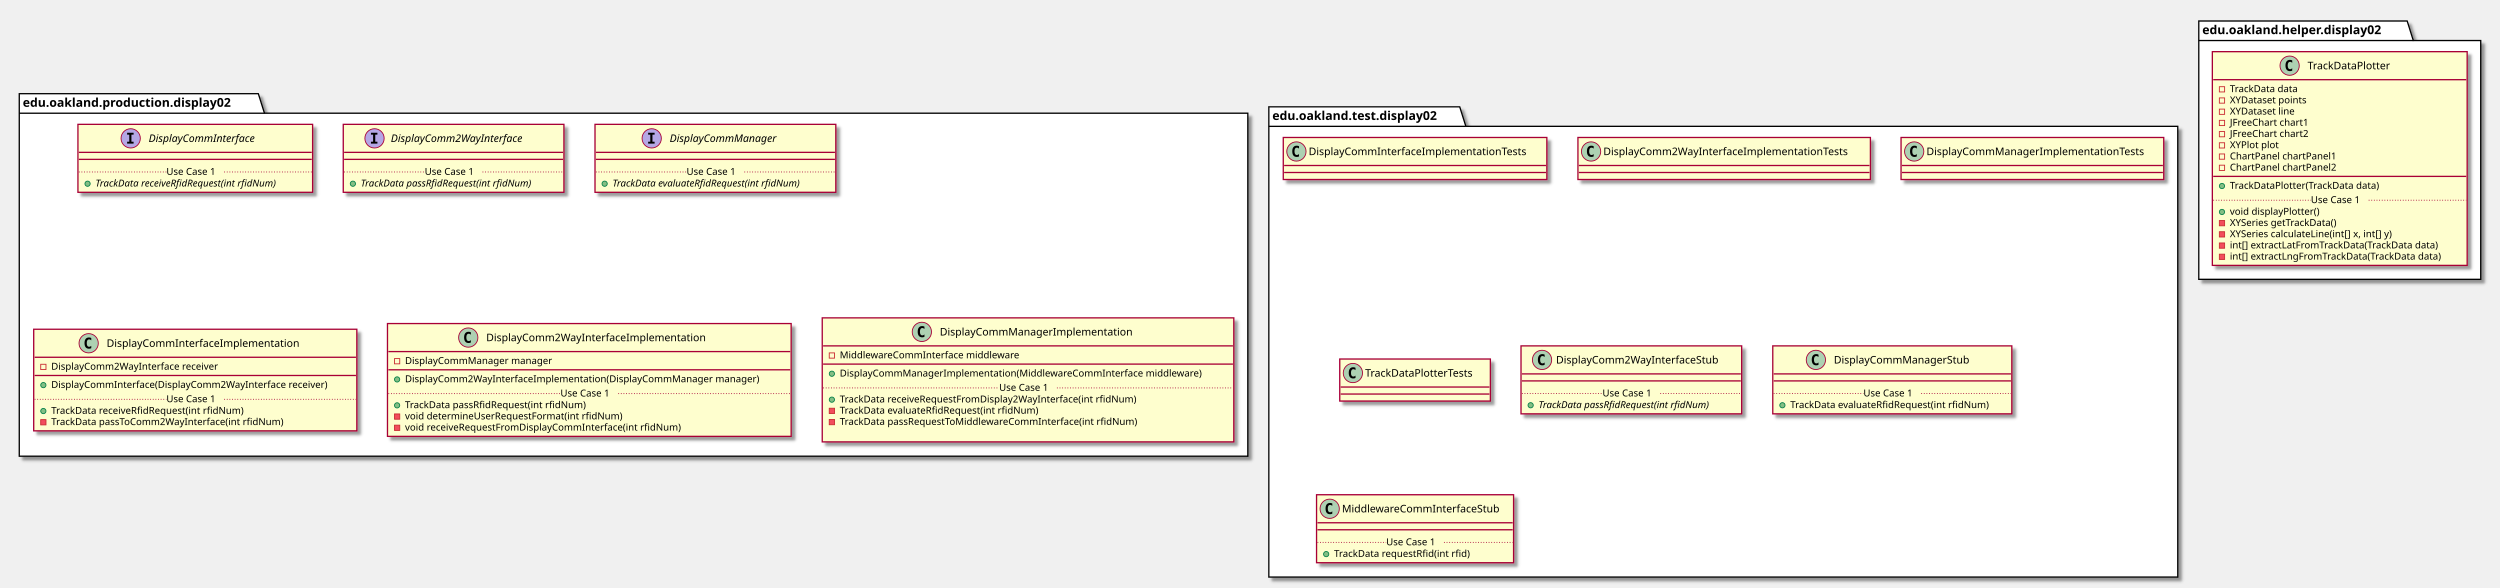
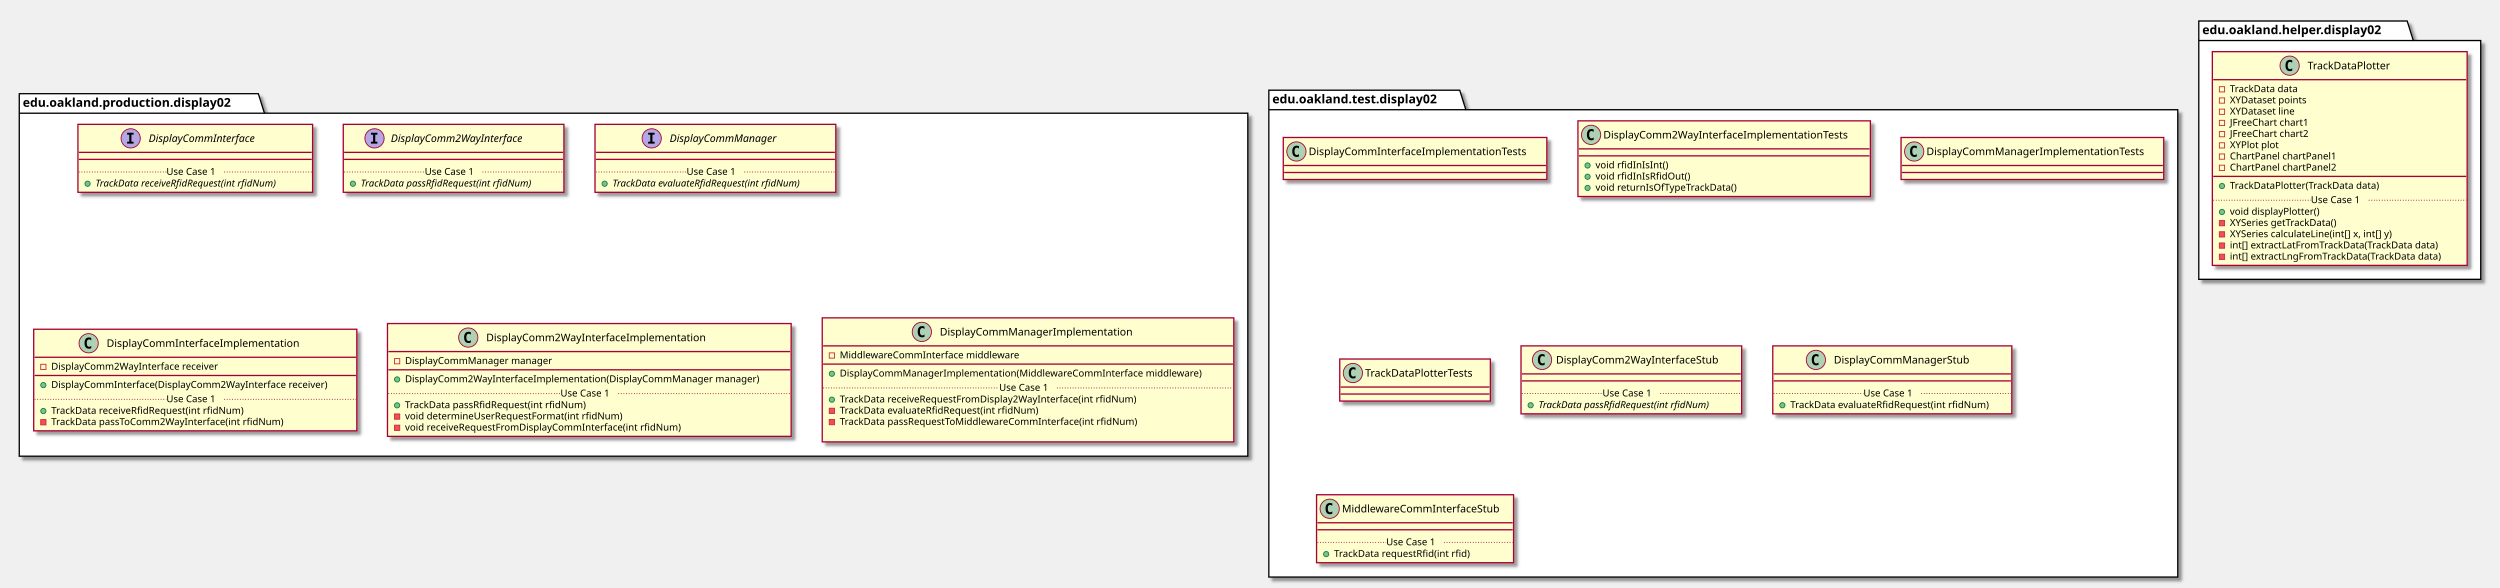
<svg xmlns="http://www.w3.org/2000/svg" contentScriptType="application/ecmascript" contentStyleType="text/css" height="671px" preserveAspectRatio="none" style="width:2855px;height:671px;" version="1.1" viewBox="0 0 2855 671" width="2855px" zoomAndPan="magnify">
  <defs>
-     <filter height="300%" id="fqowxasdjuinx" width="300%" x="-1" y="-1">
+     <filter height="300%" id="fl98p444ipvl5" width="300%" x="-1" y="-1">
      <feGaussianBlur result="blurOut" stdDeviation="2.0" />
      <feColorMatrix in="blurOut" result="blurOut2" type="matrix" values="0 0 0 0 0 0 0 0 0 0 0 0 0 0 0 0 0 0 .4 0" />
      <feOffset dx="4.0" dy="4.0" in="blurOut2" result="blurOut3" />
      <feBlend in="SourceGraphic" in2="blurOut3" mode="normal" />
    </filter>
  </defs>
  <g>
-     <polygon fill="#FFFFFF" filter="url(#fqowxasdjuinx)" points="22,107,295,107,302,129.297,1425,129.297,1425,521,22,521,22,107" style="stroke: #000000; stroke-width: 1.5;" />
+     <polygon fill="#FFFFFF" filter="url(#fl98p444ipvl5)" points="22,107,295,107,302,129.297,1425,129.297,1425,521,22,521,22,107" style="stroke: #000000; stroke-width: 1.5;" />
    <line style="stroke: #000000; stroke-width: 1.5;" x1="22" x2="302" y1="129.297" y2="129.297" />
    <text fill="#000000" font-family="sans-serif" font-size="14" font-weight="bold" lengthAdjust="spacingAndGlyphs" textLength="267" x="26" y="121.995">edu.oakland.production.display02</text>
-     <polygon fill="#FFFFFF" filter="url(#fqowxasdjuinx)" points="1449,122,1667,122,1674,144.297,2487,144.297,2487,659,1449,659,1449,122" style="stroke: #000000; stroke-width: 1.5;" />
-     <line style="stroke: #000000; stroke-width: 1.5;" x1="1449" x2="1674" y1="144.297" y2="144.297" />
-     <text fill="#000000" font-family="sans-serif" font-size="14" font-weight="bold" lengthAdjust="spacingAndGlyphs" textLength="212" x="1453" y="136.995">edu.oakland.test.display02</text>
-     <polygon fill="#FFFFFF" filter="url(#fqowxasdjuinx)" points="2511,24,2749,24,2756,46.297,2833,46.297,2833,319,2511,319,2511,24" style="stroke: #000000; stroke-width: 1.5;" />
+     <polygon fill="#FFFFFF" filter="url(#fl98p444ipvl5)" points="1449,103,1667,103,1674,125.297,2487,125.297,2487,659,1449,659,1449,103" style="stroke: #000000; stroke-width: 1.5;" />
+     <line style="stroke: #000000; stroke-width: 1.5;" x1="1449" x2="1674" y1="125.297" y2="125.297" />
+     <text fill="#000000" font-family="sans-serif" font-size="14" font-weight="bold" lengthAdjust="spacingAndGlyphs" textLength="212" x="1453" y="117.995">edu.oakland.test.display02</text>
+     <polygon fill="#FFFFFF" filter="url(#fl98p444ipvl5)" points="2511,24,2749,24,2756,46.297,2833,46.297,2833,319,2511,319,2511,24" style="stroke: #000000; stroke-width: 1.5;" />
    <line style="stroke: #000000; stroke-width: 1.5;" x1="2511" x2="2756" y1="46.297" y2="46.297" />
    <text fill="#000000" font-family="sans-serif" font-size="14" font-weight="bold" lengthAdjust="spacingAndGlyphs" textLength="232" x="2515" y="38.995">edu.oakland.helper.display02</text>
-     <rect fill="#FEFECE" filter="url(#fqowxasdjuinx)" height="77.609" id="DisplayCommInterface" style="stroke: #A80036; stroke-width: 1.5;" width="268" x="89" y="142" />
+     <rect fill="#FEFECE" filter="url(#fl98p444ipvl5)" height="77.609" id="DisplayCommInterface" style="stroke: #A80036; stroke-width: 1.5;" width="268" x="89" y="142" />
    <ellipse cx="149.25" cy="158" fill="#B4A7E5" rx="11" ry="11" style="stroke: #A80036; stroke-width: 1.0;" />
    <path d="M145.172,153.766 L145.172,151.609 L152.562,151.609 L152.562,153.766 L150.094,153.766 L150.094,161.844 L152.562,161.844 L152.562,164 L145.172,164 L145.172,161.844 L147.641,161.844 L147.641,153.766 L145.172,153.766 Z " />
    <text fill="#000000" font-family="sans-serif" font-size="12" font-style="italic" lengthAdjust="spacingAndGlyphs" textLength="139" x="169.75" y="162.154">DisplayCommInterface</text>
    <line style="stroke: #A80036; stroke-width: 1.5;" x1="90" x2="356" y1="174" y2="174" />
    <line style="stroke: #A80036; stroke-width: 1.5;" x1="90" x2="356" y1="182" y2="182" />
    <ellipse cx="100" cy="209.805" fill="#84BE84" rx="3" ry="3" style="stroke: #038048; stroke-width: 1.0;" />
    <text fill="#000000" font-family="sans-serif" font-size="11" font-style="italic" lengthAdjust="spacingAndGlyphs" textLength="242" x="109" y="213.015">TrackData receiveRfidRequest(int rfidNum)</text>
    <line style="stroke: #A80036; stroke-width: 1.0; stroke-dasharray: 1.0,2.0;" x1="90" x2="190" y1="196.402" y2="196.402" />
    <text fill="#000000" font-family="sans-serif" font-size="11" lengthAdjust="spacingAndGlyphs" textLength="66" x="190" y="199.71">Use Case 1</text>
    <line style="stroke: #A80036; stroke-width: 1.0; stroke-dasharray: 1.0,2.0;" x1="256" x2="356" y1="196.402" y2="196.402" />
-     <rect fill="#FEFECE" filter="url(#fqowxasdjuinx)" height="77.609" id="DisplayComm2WayInterface" style="stroke: #A80036; stroke-width: 1.5;" width="252" x="392" y="142" />
+     <rect fill="#FEFECE" filter="url(#fl98p444ipvl5)" height="77.609" id="DisplayComm2WayInterface" style="stroke: #A80036; stroke-width: 1.5;" width="252" x="392" y="142" />
    <ellipse cx="427.7" cy="158" fill="#B4A7E5" rx="11" ry="11" style="stroke: #A80036; stroke-width: 1.0;" />
    <path d="M423.622,153.766 L423.622,151.609 L431.012,151.609 L431.012,153.766 L428.544,153.766 L428.544,161.844 L431.012,161.844 L431.012,164 L423.622,164 L423.622,161.844 L426.091,161.844 L426.091,153.766 L423.622,153.766 Z " />
    <text fill="#000000" font-family="sans-serif" font-size="12" font-style="italic" lengthAdjust="spacingAndGlyphs" textLength="174" x="446.3" y="162.154">DisplayComm2WayInterface</text>
    <line style="stroke: #A80036; stroke-width: 1.5;" x1="393" x2="643" y1="174" y2="174" />
    <line style="stroke: #A80036; stroke-width: 1.5;" x1="393" x2="643" y1="182" y2="182" />
    <ellipse cx="403" cy="209.805" fill="#84BE84" rx="3" ry="3" style="stroke: #038048; stroke-width: 1.0;" />
    <text fill="#000000" font-family="sans-serif" font-size="11" font-style="italic" lengthAdjust="spacingAndGlyphs" textLength="226" x="412" y="213.015">TrackData passRfidRequest(int rfidNum)</text>
    <line style="stroke: #A80036; stroke-width: 1.0; stroke-dasharray: 1.0,2.0;" x1="393" x2="485" y1="196.402" y2="196.402" />
    <text fill="#000000" font-family="sans-serif" font-size="11" lengthAdjust="spacingAndGlyphs" textLength="66" x="485" y="199.71">Use Case 1</text>
    <line style="stroke: #A80036; stroke-width: 1.0; stroke-dasharray: 1.0,2.0;" x1="551" x2="643" y1="196.402" y2="196.402" />
-     <rect fill="#FEFECE" filter="url(#fqowxasdjuinx)" height="77.609" id="DisplayCommManager" style="stroke: #A80036; stroke-width: 1.5;" width="275" x="679.5" y="142" />
+     <rect fill="#FEFECE" filter="url(#fl98p444ipvl5)" height="77.609" id="DisplayCommManager" style="stroke: #A80036; stroke-width: 1.5;" width="275" x="679.5" y="142" />
    <ellipse cx="744.25" cy="158" fill="#B4A7E5" rx="11" ry="11" style="stroke: #A80036; stroke-width: 1.0;" />
    <path d="M740.172,153.766 L740.172,151.609 L747.562,151.609 L747.562,153.766 L745.094,153.766 L745.094,161.844 L747.562,161.844 L747.562,164 L740.172,164 L740.172,161.844 L742.641,161.844 L742.641,153.766 L740.172,153.766 Z " />
    <text fill="#000000" font-family="sans-serif" font-size="12" font-style="italic" lengthAdjust="spacingAndGlyphs" textLength="137" x="764.75" y="162.154">DisplayCommManager</text>
    <line style="stroke: #A80036; stroke-width: 1.5;" x1="680.5" x2="953.5" y1="174" y2="174" />
    <line style="stroke: #A80036; stroke-width: 1.5;" x1="680.5" x2="953.5" y1="182" y2="182" />
    <ellipse cx="690.5" cy="209.805" fill="#84BE84" rx="3" ry="3" style="stroke: #038048; stroke-width: 1.0;" />
    <text fill="#000000" font-family="sans-serif" font-size="11" font-style="italic" lengthAdjust="spacingAndGlyphs" textLength="249" x="699.5" y="213.015">TrackData evaluateRfidRequest(int rfidNum)</text>
    <line style="stroke: #A80036; stroke-width: 1.0; stroke-dasharray: 1.0,2.0;" x1="680.5" x2="784" y1="196.402" y2="196.402" />
    <text fill="#000000" font-family="sans-serif" font-size="11" lengthAdjust="spacingAndGlyphs" textLength="66" x="784" y="199.71">Use Case 1</text>
    <line style="stroke: #A80036; stroke-width: 1.0; stroke-dasharray: 1.0,2.0;" x1="850" x2="953.5" y1="196.402" y2="196.402" />
-     <rect fill="#FEFECE" filter="url(#fqowxasdjuinx)" height="116.023" id="DisplayCommInterfaceImplementation" style="stroke: #A80036; stroke-width: 1.5;" width="369" x="38.5" y="376" />
+     <rect fill="#FEFECE" filter="url(#fl98p444ipvl5)" height="116.023" id="DisplayCommInterfaceImplementation" style="stroke: #A80036; stroke-width: 1.5;" width="369" x="38.5" y="376" />
    <ellipse cx="101.25" cy="392" fill="#ADD1B2" rx="11" ry="11" style="stroke: #A80036; stroke-width: 1.0;" />
    <path d="M104.219,397.641 Q103.641,397.938 103,398.078 Q102.359,398.234 101.656,398.234 Q99.156,398.234 97.828,396.594 Q96.516,394.938 96.516,391.812 Q96.516,388.688 97.828,387.031 Q99.156,385.375 101.656,385.375 Q102.359,385.375 103,385.531 Q103.656,385.688 104.219,385.984 L104.219,388.703 Q103.594,388.125 103,387.859 Q102.406,387.578 101.781,387.578 Q100.438,387.578 99.75,388.656 Q99.062,389.719 99.062,391.812 Q99.062,393.906 99.75,394.984 Q100.438,396.047 101.781,396.047 Q102.406,396.047 103,395.781 Q103.594,395.5 104.219,394.922 L104.219,397.641 Z " />
    <text fill="#000000" font-family="sans-serif" font-size="12" lengthAdjust="spacingAndGlyphs" textLength="235" x="121.75" y="396.154">DisplayCommInterfaceImplementation</text>
    <line style="stroke: #A80036; stroke-width: 1.5;" x1="39.5" x2="406.5" y1="408" y2="408" />
    <rect fill="none" height="6" style="stroke: #C82930; stroke-width: 1.0;" width="6" x="46.5" y="416" />
    <text fill="#000000" font-family="sans-serif" font-size="11" lengthAdjust="spacingAndGlyphs" textLength="207" x="58.5" y="422.21">DisplayComm2WayInterface receiver</text>
    <line style="stroke: #A80036; stroke-width: 1.5;" x1="39.5" x2="406.5" y1="428.805" y2="428.805" />
    <ellipse cx="49.5" cy="439.805" fill="#84BE84" rx="3" ry="3" style="stroke: #038048; stroke-width: 1.0;" />
    <text fill="#000000" font-family="sans-serif" font-size="11" lengthAdjust="spacingAndGlyphs" textLength="343" x="58.5" y="443.015">DisplayCommInterface(DisplayComm2WayInterface receiver)</text>
    <ellipse cx="49.5" cy="469.414" fill="#84BE84" rx="3" ry="3" style="stroke: #038048; stroke-width: 1.0;" />
    <text fill="#000000" font-family="sans-serif" font-size="11" lengthAdjust="spacingAndGlyphs" textLength="240" x="58.5" y="472.625">TrackData receiveRfidRequest(int rfidNum)</text>
    <rect fill="#F24D5C" height="6" style="stroke: #C82930; stroke-width: 1.0;" width="6" x="46.5" y="479.219" />
    <text fill="#000000" font-family="sans-serif" font-size="11" lengthAdjust="spacingAndGlyphs" textLength="290" x="58.5" y="485.429">TrackData passToComm2WayInterface(int rfidNum)</text>
    <line style="stroke: #A80036; stroke-width: 1.0; stroke-dasharray: 1.0,2.0;" x1="39.5" x2="190" y1="456.012" y2="456.012" />
    <text fill="#000000" font-family="sans-serif" font-size="11" lengthAdjust="spacingAndGlyphs" textLength="66" x="190" y="459.32">Use Case 1</text>
    <line style="stroke: #A80036; stroke-width: 1.0; stroke-dasharray: 1.0,2.0;" x1="256" x2="406.5" y1="456.012" y2="456.012" />
-     <rect fill="#FEFECE" filter="url(#fqowxasdjuinx)" height="128.828" id="DisplayComm2WayInterfaceImplementation" style="stroke: #A80036; stroke-width: 1.5;" width="461" x="442.5" y="369.5" />
+     <rect fill="#FEFECE" filter="url(#fl98p444ipvl5)" height="128.828" id="DisplayComm2WayInterfaceImplementation" style="stroke: #A80036; stroke-width: 1.5;" width="461" x="442.5" y="369.5" />
    <ellipse cx="534.75" cy="385.5" fill="#ADD1B2" rx="11" ry="11" style="stroke: #A80036; stroke-width: 1.0;" />
    <path d="M537.719,391.141 Q537.141,391.438 536.5,391.578 Q535.859,391.734 535.156,391.734 Q532.656,391.734 531.328,390.094 Q530.016,388.438 530.016,385.312 Q530.016,382.188 531.328,380.531 Q532.656,378.875 535.156,378.875 Q535.859,378.875 536.5,379.031 Q537.156,379.188 537.719,379.484 L537.719,382.203 Q537.094,381.625 536.5,381.359 Q535.906,381.078 535.281,381.078 Q533.938,381.078 533.25,382.156 Q532.562,383.219 532.562,385.312 Q532.562,387.406 533.25,388.484 Q533.938,389.547 535.281,389.547 Q535.906,389.547 536.5,389.281 Q537.094,389 537.719,388.422 L537.719,391.141 Z " />
    <text fill="#000000" font-family="sans-serif" font-size="12" lengthAdjust="spacingAndGlyphs" textLength="268" x="555.25" y="389.654">DisplayComm2WayInterfaceImplementation</text>
    <line style="stroke: #A80036; stroke-width: 1.5;" x1="443.5" x2="902.5" y1="401.5" y2="401.5" />
    <rect fill="none" height="6" style="stroke: #C82930; stroke-width: 1.0;" width="6" x="450.5" y="409.5" />
    <text fill="#000000" font-family="sans-serif" font-size="11" lengthAdjust="spacingAndGlyphs" textLength="182" x="462.5" y="415.71">DisplayCommManager manager</text>
    <line style="stroke: #A80036; stroke-width: 1.5;" x1="443.5" x2="902.5" y1="422.305" y2="422.305" />
    <ellipse cx="453.5" cy="433.305" fill="#84BE84" rx="3" ry="3" style="stroke: #038048; stroke-width: 1.0;" />
    <text fill="#000000" font-family="sans-serif" font-size="11" lengthAdjust="spacingAndGlyphs" textLength="435" x="462.5" y="436.515">DisplayComm2WayInterfaceImplementation(DisplayCommManager manager)</text>
    <ellipse cx="453.5" cy="462.914" fill="#84BE84" rx="3" ry="3" style="stroke: #038048; stroke-width: 1.0;" />
    <text fill="#000000" font-family="sans-serif" font-size="11" lengthAdjust="spacingAndGlyphs" textLength="227" x="462.5" y="466.125">TrackData passRfidRequest(int rfidNum)</text>
    <rect fill="#F24D5C" height="6" style="stroke: #C82930; stroke-width: 1.0;" width="6" x="450.5" y="472.719" />
    <text fill="#000000" font-family="sans-serif" font-size="11" lengthAdjust="spacingAndGlyphs" textLength="269" x="462.5" y="478.929">void determineUserRequestFormat(int rfidNum)</text>
    <rect fill="#F24D5C" height="6" style="stroke: #C82930; stroke-width: 1.0;" width="6" x="450.5" y="485.523" />
    <text fill="#000000" font-family="sans-serif" font-size="11" lengthAdjust="spacingAndGlyphs" textLength="342" x="462.5" y="491.734">void receiveRequestFromDisplayCommInterface(int rfidNum)</text>
    <line style="stroke: #A80036; stroke-width: 1.0; stroke-dasharray: 1.0,2.0;" x1="443.5" x2="640" y1="449.512" y2="449.512" />
    <text fill="#000000" font-family="sans-serif" font-size="11" lengthAdjust="spacingAndGlyphs" textLength="66" x="640" y="452.82">Use Case 1</text>
    <line style="stroke: #A80036; stroke-width: 1.0; stroke-dasharray: 1.0,2.0;" x1="706" x2="902.5" y1="449.512" y2="449.512" />
-     <rect fill="#FEFECE" filter="url(#fqowxasdjuinx)" height="141.633" id="DisplayCommManagerImplementation" style="stroke: #A80036; stroke-width: 1.5;" width="470" x="939" y="363" />
+     <rect fill="#FEFECE" filter="url(#fl98p444ipvl5)" height="141.633" id="DisplayCommManagerImplementation" style="stroke: #A80036; stroke-width: 1.5;" width="470" x="939" y="363" />
    <ellipse cx="1052.75" cy="379" fill="#ADD1B2" rx="11" ry="11" style="stroke: #A80036; stroke-width: 1.0;" />
    <path d="M1055.719,384.641 Q1055.141,384.938 1054.5,385.078 Q1053.859,385.234 1053.156,385.234 Q1050.656,385.234 1049.328,383.594 Q1048.016,381.938 1048.016,378.812 Q1048.016,375.688 1049.328,374.031 Q1050.656,372.375 1053.156,372.375 Q1053.859,372.375 1054.5,372.531 Q1055.156,372.688 1055.719,372.984 L1055.719,375.703 Q1055.094,375.125 1054.5,374.859 Q1053.906,374.578 1053.281,374.578 Q1051.938,374.578 1051.25,375.656 Q1050.562,376.719 1050.562,378.812 Q1050.562,380.906 1051.25,381.984 Q1051.938,383.047 1053.281,383.047 Q1053.906,383.047 1054.5,382.781 Q1055.094,382.5 1055.719,381.922 L1055.719,384.641 Z " />
    <text fill="#000000" font-family="sans-serif" font-size="12" lengthAdjust="spacingAndGlyphs" textLength="234" x="1073.25" y="383.154">DisplayCommManagerImplementation</text>
    <line style="stroke: #A80036; stroke-width: 1.5;" x1="940" x2="1408" y1="395" y2="395" />
    <rect fill="none" height="6" style="stroke: #C82930; stroke-width: 1.0;" width="6" x="947" y="403" />
    <text fill="#000000" font-family="sans-serif" font-size="11" lengthAdjust="spacingAndGlyphs" textLength="221" x="959" y="409.21">MiddlewareCommInterface middleware</text>
    <line style="stroke: #A80036; stroke-width: 1.5;" x1="940" x2="1408" y1="415.805" y2="415.805" />
    <ellipse cx="950" cy="426.805" fill="#84BE84" rx="3" ry="3" style="stroke: #038048; stroke-width: 1.0;" />
    <text fill="#000000" font-family="sans-serif" font-size="11" lengthAdjust="spacingAndGlyphs" textLength="444" x="959" y="430.015">DisplayCommManagerImplementation(MiddlewareCommInterface middleware)</text>
    <ellipse cx="950" cy="456.414" fill="#84BE84" rx="3" ry="3" style="stroke: #038048; stroke-width: 1.0;" />
    <text fill="#000000" font-family="sans-serif" font-size="11" lengthAdjust="spacingAndGlyphs" textLength="368" x="959" y="459.625">TrackData receiveRequestFromDisplay2WayInterface(int rfidNum)</text>
    <rect fill="#F24D5C" height="6" style="stroke: #C82930; stroke-width: 1.0;" width="6" x="947" y="466.219" />
    <text fill="#000000" font-family="sans-serif" font-size="11" lengthAdjust="spacingAndGlyphs" textLength="247" x="959" y="472.429">TrackData evaluateRfidRequest(int rfidNum)</text>
    <rect fill="#F24D5C" height="6" style="stroke: #C82930; stroke-width: 1.0;" width="6" x="947" y="479.023" />
    <text fill="#000000" font-family="sans-serif" font-size="11" lengthAdjust="spacingAndGlyphs" textLength="371" x="959" y="485.234">TrackData passRequestToMiddlewareCommInterface(int rfidNum)</text>
    <text fill="#000000" font-family="sans-serif" font-size="11" lengthAdjust="spacingAndGlyphs" textLength="0" x="963" y="498.039" />
    <line style="stroke: #A80036; stroke-width: 1.0; stroke-dasharray: 1.0,2.0;" x1="940" x2="1141" y1="443.012" y2="443.012" />
    <text fill="#000000" font-family="sans-serif" font-size="11" lengthAdjust="spacingAndGlyphs" textLength="66" x="1141" y="446.32">Use Case 1</text>
    <line style="stroke: #A80036; stroke-width: 1.0; stroke-dasharray: 1.0,2.0;" x1="1207" x2="1408" y1="443.012" y2="443.012" />
-     <rect fill="#FEFECE" filter="url(#fqowxasdjuinx)" height="48" id="DisplayCommInterfaceImplementationTests" style="stroke: #A80036; stroke-width: 1.5;" width="301" x="1465.5" y="157" />
+     <rect fill="#FEFECE" filter="url(#fl98p444ipvl5)" height="48" id="DisplayCommInterfaceImplementationTests" style="stroke: #A80036; stroke-width: 1.5;" width="301" x="1465.5" y="157" />
    <ellipse cx="1480.5" cy="173" fill="#ADD1B2" rx="11" ry="11" style="stroke: #A80036; stroke-width: 1.0;" />
    <path d="M1483.469,178.641 Q1482.891,178.938 1482.25,179.078 Q1481.609,179.234 1480.906,179.234 Q1478.406,179.234 1477.078,177.594 Q1475.766,175.938 1475.766,172.812 Q1475.766,169.688 1477.078,168.031 Q1478.406,166.375 1480.906,166.375 Q1481.609,166.375 1482.25,166.531 Q1482.906,166.688 1483.469,166.984 L1483.469,169.703 Q1482.844,169.125 1482.25,168.859 Q1481.656,168.578 1481.031,168.578 Q1479.688,168.578 1479,169.656 Q1478.312,170.719 1478.312,172.812 Q1478.312,174.906 1479,175.984 Q1479.688,177.047 1481.031,177.047 Q1481.656,177.047 1482.25,176.781 Q1482.844,176.5 1483.469,175.922 L1483.469,178.641 Z " />
    <text fill="#000000" font-family="sans-serif" font-size="12" lengthAdjust="spacingAndGlyphs" textLength="269" x="1494.5" y="177.154">DisplayCommInterfaceImplementationTests</text>
    <line style="stroke: #A80036; stroke-width: 1.5;" x1="1466.5" x2="1765.5" y1="189" y2="189" />
    <line style="stroke: #A80036; stroke-width: 1.5;" x1="1466.5" x2="1765.5" y1="197" y2="197" />
-     <rect fill="#FEFECE" filter="url(#fqowxasdjuinx)" height="48" id="DisplayComm2WayInterfaceImplementationTests" style="stroke: #A80036; stroke-width: 1.5;" width="334" x="1802" y="157" />
-     <ellipse cx="1817" cy="173" fill="#ADD1B2" rx="11" ry="11" style="stroke: #A80036; stroke-width: 1.0;" />
-     <path d="M1819.969,178.641 Q1819.391,178.938 1818.75,179.078 Q1818.109,179.234 1817.406,179.234 Q1814.906,179.234 1813.578,177.594 Q1812.266,175.938 1812.266,172.812 Q1812.266,169.688 1813.578,168.031 Q1814.906,166.375 1817.406,166.375 Q1818.109,166.375 1818.75,166.531 Q1819.406,166.688 1819.969,166.984 L1819.969,169.703 Q1819.344,169.125 1818.75,168.859 Q1818.156,168.578 1817.531,168.578 Q1816.188,168.578 1815.5,169.656 Q1814.812,170.719 1814.812,172.812 Q1814.812,174.906 1815.5,175.984 Q1816.188,177.047 1817.531,177.047 Q1818.156,177.047 1818.75,176.781 Q1819.344,176.5 1819.969,175.922 L1819.969,178.641 Z " />
-     <text fill="#000000" font-family="sans-serif" font-size="12" lengthAdjust="spacingAndGlyphs" textLength="302" x="1831" y="177.154">DisplayComm2WayInterfaceImplementationTests</text>
-     <line style="stroke: #A80036; stroke-width: 1.5;" x1="1803" x2="2135" y1="189" y2="189" />
-     <line style="stroke: #A80036; stroke-width: 1.5;" x1="1803" x2="2135" y1="197" y2="197" />
-     <rect fill="#FEFECE" filter="url(#fqowxasdjuinx)" height="48" id="DisplayCommManagerImplementationTests" style="stroke: #A80036; stroke-width: 1.5;" width="300" x="2171" y="157" />
+     <rect fill="#FEFECE" filter="url(#fl98p444ipvl5)" height="86.414" id="DisplayComm2WayInterfaceImplementationTests" style="stroke: #A80036; stroke-width: 1.5;" width="334" x="1802" y="138" />
+     <ellipse cx="1817" cy="154" fill="#ADD1B2" rx="11" ry="11" style="stroke: #A80036; stroke-width: 1.0;" />
+     <path d="M1819.969,159.641 Q1819.391,159.938 1818.75,160.078 Q1818.109,160.234 1817.406,160.234 Q1814.906,160.234 1813.578,158.594 Q1812.266,156.938 1812.266,153.812 Q1812.266,150.688 1813.578,149.031 Q1814.906,147.375 1817.406,147.375 Q1818.109,147.375 1818.75,147.531 Q1819.406,147.688 1819.969,147.984 L1819.969,150.703 Q1819.344,150.125 1818.75,149.859 Q1818.156,149.578 1817.531,149.578 Q1816.188,149.578 1815.5,150.656 Q1814.812,151.719 1814.812,153.812 Q1814.812,155.906 1815.5,156.984 Q1816.188,158.047 1817.531,158.047 Q1818.156,158.047 1818.75,157.781 Q1819.344,157.5 1819.969,156.922 L1819.969,159.641 Z " />
+     <text fill="#000000" font-family="sans-serif" font-size="12" lengthAdjust="spacingAndGlyphs" textLength="302" x="1831" y="158.154">DisplayComm2WayInterfaceImplementationTests</text>
+     <line style="stroke: #A80036; stroke-width: 1.5;" x1="1803" x2="2135" y1="170" y2="170" />
+     <line style="stroke: #A80036; stroke-width: 1.5;" x1="1803" x2="2135" y1="178" y2="178" />
+     <ellipse cx="1813" cy="189" fill="#84BE84" rx="3" ry="3" style="stroke: #038048; stroke-width: 1.0;" />
+     <text fill="#000000" font-family="sans-serif" font-size="11" lengthAdjust="spacingAndGlyphs" textLength="88" x="1822" y="192.21">void rfidInIsInt()</text>
+     <ellipse cx="1813" cy="201.805" fill="#84BE84" rx="3" ry="3" style="stroke: #038048; stroke-width: 1.0;" />
+     <text fill="#000000" font-family="sans-serif" font-size="11" lengthAdjust="spacingAndGlyphs" textLength="115" x="1822" y="205.015">void rfidInIsRfidOut()</text>
+     <ellipse cx="1813" cy="214.609" fill="#84BE84" rx="3" ry="3" style="stroke: #038048; stroke-width: 1.0;" />
+     <text fill="#000000" font-family="sans-serif" font-size="11" lengthAdjust="spacingAndGlyphs" textLength="177" x="1822" y="217.82">void returnIsOfTypeTrackData()</text>
+     <rect fill="#FEFECE" filter="url(#fl98p444ipvl5)" height="48" id="DisplayCommManagerImplementationTests" style="stroke: #A80036; stroke-width: 1.5;" width="300" x="2171" y="157" />
    <ellipse cx="2186" cy="173" fill="#ADD1B2" rx="11" ry="11" style="stroke: #A80036; stroke-width: 1.0;" />
    <path d="M2188.969,178.641 Q2188.391,178.938 2187.75,179.078 Q2187.109,179.234 2186.406,179.234 Q2183.906,179.234 2182.578,177.594 Q2181.266,175.938 2181.266,172.812 Q2181.266,169.688 2182.578,168.031 Q2183.906,166.375 2186.406,166.375 Q2187.109,166.375 2187.75,166.531 Q2188.406,166.688 2188.969,166.984 L2188.969,169.703 Q2188.344,169.125 2187.75,168.859 Q2187.156,168.578 2186.531,168.578 Q2185.188,168.578 2184.5,169.656 Q2183.812,170.719 2183.812,172.812 Q2183.812,174.906 2184.5,175.984 Q2185.188,177.047 2186.531,177.047 Q2187.156,177.047 2187.75,176.781 Q2188.344,176.5 2188.969,175.922 L2188.969,178.641 Z " />
    <text fill="#000000" font-family="sans-serif" font-size="12" lengthAdjust="spacingAndGlyphs" textLength="268" x="2200" y="177.154">DisplayCommManagerImplementationTests</text>
    <line style="stroke: #A80036; stroke-width: 1.5;" x1="2172" x2="2470" y1="189" y2="189" />
    <line style="stroke: #A80036; stroke-width: 1.5;" x1="2172" x2="2470" y1="197" y2="197" />
-     <rect fill="#FEFECE" filter="url(#fqowxasdjuinx)" height="48" id="TrackDataPlotterTests" style="stroke: #A80036; stroke-width: 1.5;" width="172" x="1530" y="410" />
+     <rect fill="#FEFECE" filter="url(#fl98p444ipvl5)" height="48" id="TrackDataPlotterTests" style="stroke: #A80036; stroke-width: 1.5;" width="172" x="1530" y="410" />
    <ellipse cx="1545" cy="426" fill="#ADD1B2" rx="11" ry="11" style="stroke: #A80036; stroke-width: 1.0;" />
    <path d="M1547.969,431.641 Q1547.391,431.938 1546.75,432.078 Q1546.109,432.234 1545.406,432.234 Q1542.906,432.234 1541.578,430.594 Q1540.266,428.938 1540.266,425.812 Q1540.266,422.688 1541.578,421.031 Q1542.906,419.375 1545.406,419.375 Q1546.109,419.375 1546.75,419.531 Q1547.406,419.688 1547.969,419.984 L1547.969,422.703 Q1547.344,422.125 1546.75,421.859 Q1546.156,421.578 1545.531,421.578 Q1544.188,421.578 1543.5,422.656 Q1542.812,423.719 1542.812,425.812 Q1542.812,427.906 1543.5,428.984 Q1544.188,430.047 1545.531,430.047 Q1546.156,430.047 1546.75,429.781 Q1547.344,429.5 1547.969,428.922 L1547.969,431.641 Z " />
    <text fill="#000000" font-family="sans-serif" font-size="12" lengthAdjust="spacingAndGlyphs" textLength="140" x="1559" y="430.154">TrackDataPlotterTests</text>
    <line style="stroke: #A80036; stroke-width: 1.5;" x1="1531" x2="1701" y1="442" y2="442" />
    <line style="stroke: #A80036; stroke-width: 1.5;" x1="1531" x2="1701" y1="450" y2="450" />
-     <rect fill="#FEFECE" filter="url(#fqowxasdjuinx)" height="77.609" id="DisplayComm2WayInterfaceStub" style="stroke: #A80036; stroke-width: 1.5;" width="252" x="1737" y="395" />
+     <rect fill="#FEFECE" filter="url(#fl98p444ipvl5)" height="77.609" id="DisplayComm2WayInterfaceStub" style="stroke: #A80036; stroke-width: 1.5;" width="252" x="1737" y="395" />
    <ellipse cx="1761" cy="411" fill="#ADD1B2" rx="11" ry="11" style="stroke: #A80036; stroke-width: 1.0;" />
    <path d="M1763.969,416.641 Q1763.391,416.938 1762.75,417.078 Q1762.109,417.234 1761.406,417.234 Q1758.906,417.234 1757.578,415.594 Q1756.266,413.938 1756.266,410.812 Q1756.266,407.688 1757.578,406.031 Q1758.906,404.375 1761.406,404.375 Q1762.109,404.375 1762.75,404.531 Q1763.406,404.688 1763.969,404.984 L1763.969,407.703 Q1763.344,407.125 1762.75,406.859 Q1762.156,406.578 1761.531,406.578 Q1760.188,406.578 1759.5,407.656 Q1758.812,408.719 1758.812,410.812 Q1758.812,412.906 1759.5,413.984 Q1760.188,415.047 1761.531,415.047 Q1762.156,415.047 1762.75,414.781 Q1763.344,414.5 1763.969,413.922 L1763.969,416.641 Z " />
    <text fill="#000000" font-family="sans-serif" font-size="12" lengthAdjust="spacingAndGlyphs" textLength="200" x="1777" y="415.154">DisplayComm2WayInterfaceStub</text>
    <line style="stroke: #A80036; stroke-width: 1.5;" x1="1738" x2="1988" y1="427" y2="427" />
    <line style="stroke: #A80036; stroke-width: 1.5;" x1="1738" x2="1988" y1="435" y2="435" />
    <ellipse cx="1748" cy="462.805" fill="#84BE84" rx="3" ry="3" style="stroke: #038048; stroke-width: 1.0;" />
    <text fill="#000000" font-family="sans-serif" font-size="11" font-style="italic" lengthAdjust="spacingAndGlyphs" textLength="226" x="1757" y="466.015">TrackData passRfidRequest(int rfidNum)</text>
    <line style="stroke: #A80036; stroke-width: 1.0; stroke-dasharray: 1.0,2.0;" x1="1738" x2="1830" y1="449.402" y2="449.402" />
    <text fill="#000000" font-family="sans-serif" font-size="11" lengthAdjust="spacingAndGlyphs" textLength="66" x="1830" y="452.71">Use Case 1</text>
    <line style="stroke: #A80036; stroke-width: 1.0; stroke-dasharray: 1.0,2.0;" x1="1896" x2="1988" y1="449.402" y2="449.402" />
-     <rect fill="#FEFECE" filter="url(#fqowxasdjuinx)" height="77.609" id="DisplayCommManagerStub" style="stroke: #A80036; stroke-width: 1.5;" width="273" x="2024.5" y="395" />
+     <rect fill="#FEFECE" filter="url(#fl98p444ipvl5)" height="77.609" id="DisplayCommManagerStub" style="stroke: #A80036; stroke-width: 1.5;" width="273" x="2024.5" y="395" />
    <ellipse cx="2073.75" cy="411" fill="#ADD1B2" rx="11" ry="11" style="stroke: #A80036; stroke-width: 1.0;" />
    <path d="M2076.719,416.641 Q2076.141,416.938 2075.5,417.078 Q2074.859,417.234 2074.156,417.234 Q2071.656,417.234 2070.328,415.594 Q2069.016,413.938 2069.016,410.812 Q2069.016,407.688 2070.328,406.031 Q2071.656,404.375 2074.156,404.375 Q2074.859,404.375 2075.5,404.531 Q2076.156,404.688 2076.719,404.984 L2076.719,407.703 Q2076.094,407.125 2075.5,406.859 Q2074.906,406.578 2074.281,406.578 Q2072.938,406.578 2072.25,407.656 Q2071.562,408.719 2071.562,410.812 Q2071.562,412.906 2072.25,413.984 Q2072.938,415.047 2074.281,415.047 Q2074.906,415.047 2075.5,414.781 Q2076.094,414.5 2076.719,413.922 L2076.719,416.641 Z " />
    <text fill="#000000" font-family="sans-serif" font-size="12" lengthAdjust="spacingAndGlyphs" textLength="166" x="2094.25" y="415.154">DisplayCommManagerStub</text>
    <line style="stroke: #A80036; stroke-width: 1.5;" x1="2025.5" x2="2296.5" y1="427" y2="427" />
    <line style="stroke: #A80036; stroke-width: 1.5;" x1="2025.5" x2="2296.5" y1="435" y2="435" />
    <ellipse cx="2035.5" cy="462.805" fill="#84BE84" rx="3" ry="3" style="stroke: #038048; stroke-width: 1.0;" />
    <text fill="#000000" font-family="sans-serif" font-size="11" lengthAdjust="spacingAndGlyphs" textLength="247" x="2044.5" y="466.015">TrackData evaluateRfidRequest(int rfidNum)</text>
    <line style="stroke: #A80036; stroke-width: 1.0; stroke-dasharray: 1.0,2.0;" x1="2025.5" x2="2128" y1="449.402" y2="449.402" />
    <text fill="#000000" font-family="sans-serif" font-size="11" lengthAdjust="spacingAndGlyphs" textLength="66" x="2128" y="452.71">Use Case 1</text>
    <line style="stroke: #A80036; stroke-width: 1.0; stroke-dasharray: 1.0,2.0;" x1="2194" x2="2296.5" y1="449.402" y2="449.402" />
-     <rect fill="#FEFECE" filter="url(#fqowxasdjuinx)" height="77.609" id="MiddlewareCommInterfaceStub" style="stroke: #A80036; stroke-width: 1.5;" width="225" x="1503.5" y="565" />
+     <rect fill="#FEFECE" filter="url(#fl98p444ipvl5)" height="77.609" id="MiddlewareCommInterfaceStub" style="stroke: #A80036; stroke-width: 1.5;" width="225" x="1503.5" y="565" />
    <ellipse cx="1518.5" cy="581" fill="#ADD1B2" rx="11" ry="11" style="stroke: #A80036; stroke-width: 1.0;" />
    <path d="M1521.469,586.641 Q1520.891,586.938 1520.25,587.078 Q1519.609,587.234 1518.906,587.234 Q1516.406,587.234 1515.078,585.594 Q1513.766,583.938 1513.766,580.812 Q1513.766,577.688 1515.078,576.031 Q1516.406,574.375 1518.906,574.375 Q1519.609,574.375 1520.25,574.531 Q1520.906,574.688 1521.469,574.984 L1521.469,577.703 Q1520.844,577.125 1520.25,576.859 Q1519.656,576.578 1519.031,576.578 Q1517.688,576.578 1517,577.656 Q1516.312,578.719 1516.312,580.812 Q1516.312,582.906 1517,583.984 Q1517.688,585.047 1519.031,585.047 Q1519.656,585.047 1520.25,584.781 Q1520.844,584.5 1521.469,583.922 L1521.469,586.641 Z " />
    <text fill="#000000" font-family="sans-serif" font-size="12" lengthAdjust="spacingAndGlyphs" textLength="193" x="1532.5" y="585.154">MiddlewareCommInterfaceStub</text>
    <line style="stroke: #A80036; stroke-width: 1.5;" x1="1504.5" x2="1727.5" y1="597" y2="597" />
    <line style="stroke: #A80036; stroke-width: 1.5;" x1="1504.5" x2="1727.5" y1="605" y2="605" />
    <ellipse cx="1514.5" cy="632.805" fill="#84BE84" rx="3" ry="3" style="stroke: #038048; stroke-width: 1.0;" />
    <text fill="#000000" font-family="sans-serif" font-size="11" lengthAdjust="spacingAndGlyphs" textLength="171" x="1523.5" y="636.015">TrackData requestRfid(int rfid)</text>
    <line style="stroke: #A80036; stroke-width: 1.0; stroke-dasharray: 1.0,2.0;" x1="1504.5" x2="1583" y1="619.402" y2="619.402" />
    <text fill="#000000" font-family="sans-serif" font-size="11" lengthAdjust="spacingAndGlyphs" textLength="66" x="1583" y="622.71">Use Case 1</text>
    <line style="stroke: #A80036; stroke-width: 1.0; stroke-dasharray: 1.0,2.0;" x1="1649" x2="1727.5" y1="619.402" y2="619.402" />
-     <rect fill="#FEFECE" filter="url(#fqowxasdjuinx)" height="244.07" id="TrackDataPlotter" style="stroke: #A80036; stroke-width: 1.5;" width="291" x="2526.5" y="59" />
+     <rect fill="#FEFECE" filter="url(#fl98p444ipvl5)" height="244.07" id="TrackDataPlotter" style="stroke: #A80036; stroke-width: 1.5;" width="291" x="2526.5" y="59" />
    <ellipse cx="2614.75" cy="75" fill="#ADD1B2" rx="11" ry="11" style="stroke: #A80036; stroke-width: 1.0;" />
    <path d="M2617.719,80.641 Q2617.141,80.938 2616.5,81.078 Q2615.859,81.234 2615.156,81.234 Q2612.656,81.234 2611.328,79.594 Q2610.016,77.938 2610.016,74.812 Q2610.016,71.688 2611.328,70.031 Q2612.656,68.375 2615.156,68.375 Q2615.859,68.375 2616.5,68.531 Q2617.156,68.688 2617.719,68.984 L2617.719,71.703 Q2617.094,71.125 2616.5,70.859 Q2615.906,70.578 2615.281,70.578 Q2613.938,70.578 2613.25,71.656 Q2612.562,72.719 2612.562,74.812 Q2612.562,76.906 2613.25,77.984 Q2613.938,79.047 2615.281,79.047 Q2615.906,79.047 2616.5,78.781 Q2617.094,78.5 2617.719,77.922 L2617.719,80.641 Z " />
    <text fill="#000000" font-family="sans-serif" font-size="12" lengthAdjust="spacingAndGlyphs" textLength="106" x="2635.25" y="79.154">TrackDataPlotter</text>
    <line style="stroke: #A80036; stroke-width: 1.5;" x1="2527.5" x2="2816.5" y1="91" y2="91" />
    <rect fill="none" height="6" style="stroke: #C82930; stroke-width: 1.0;" width="6" x="2534.5" y="99" />
    <text fill="#000000" font-family="sans-serif" font-size="11" lengthAdjust="spacingAndGlyphs" textLength="86" x="2546.5" y="105.21">TrackData data</text>
    <rect fill="none" height="6" style="stroke: #C82930; stroke-width: 1.0;" width="6" x="2534.5" y="111.805" />
    <text fill="#000000" font-family="sans-serif" font-size="11" lengthAdjust="spacingAndGlyphs" textLength="97" x="2546.5" y="118.015">XYDataset points</text>
    <rect fill="none" height="6" style="stroke: #C82930; stroke-width: 1.0;" width="6" x="2534.5" y="124.609" />
    <text fill="#000000" font-family="sans-serif" font-size="11" lengthAdjust="spacingAndGlyphs" textLength="82" x="2546.5" y="130.82">XYDataset line</text>
    <rect fill="none" height="6" style="stroke: #C82930; stroke-width: 1.0;" width="6" x="2534.5" y="137.414" />
    <text fill="#000000" font-family="sans-serif" font-size="11" lengthAdjust="spacingAndGlyphs" textLength="99" x="2546.5" y="143.625">JFreeChart chart1</text>
    <rect fill="none" height="6" style="stroke: #C82930; stroke-width: 1.0;" width="6" x="2534.5" y="150.219" />
    <text fill="#000000" font-family="sans-serif" font-size="11" lengthAdjust="spacingAndGlyphs" textLength="99" x="2546.5" y="156.429">JFreeChart chart2</text>
    <rect fill="none" height="6" style="stroke: #C82930; stroke-width: 1.0;" width="6" x="2534.5" y="163.023" />
    <text fill="#000000" font-family="sans-serif" font-size="11" lengthAdjust="spacingAndGlyphs" textLength="60" x="2546.5" y="169.234">XYPlot plot</text>
    <rect fill="none" height="6" style="stroke: #C82930; stroke-width: 1.0;" width="6" x="2534.5" y="175.828" />
    <text fill="#000000" font-family="sans-serif" font-size="11" lengthAdjust="spacingAndGlyphs" textLength="133" x="2546.5" y="182.039">ChartPanel chartPanel1</text>
    <rect fill="none" height="6" style="stroke: #C82930; stroke-width: 1.0;" width="6" x="2534.5" y="188.633" />
    <text fill="#000000" font-family="sans-serif" font-size="11" lengthAdjust="spacingAndGlyphs" textLength="133" x="2546.5" y="194.843">ChartPanel chartPanel2</text>
    <line style="stroke: #A80036; stroke-width: 1.5;" x1="2527.5" x2="2816.5" y1="201.438" y2="201.438" />
    <ellipse cx="2537.5" cy="212.438" fill="#84BE84" rx="3" ry="3" style="stroke: #038048; stroke-width: 1.0;" />
    <text fill="#000000" font-family="sans-serif" font-size="11" lengthAdjust="spacingAndGlyphs" textLength="188" x="2546.5" y="215.648">TrackDataPlotter(TrackData data)</text>
    <ellipse cx="2537.5" cy="242.047" fill="#84BE84" rx="3" ry="3" style="stroke: #038048; stroke-width: 1.0;" />
    <text fill="#000000" font-family="sans-serif" font-size="11" lengthAdjust="spacingAndGlyphs" textLength="112" x="2546.5" y="245.257">void displayPlotter()</text>
    <rect fill="#F24D5C" height="6" style="stroke: #C82930; stroke-width: 1.0;" width="6" x="2534.5" y="251.852" />
    <text fill="#000000" font-family="sans-serif" font-size="11" lengthAdjust="spacingAndGlyphs" textLength="138" x="2546.5" y="258.062">XYSeries getTrackData()</text>
    <rect fill="#F24D5C" height="6" style="stroke: #C82930; stroke-width: 1.0;" width="6" x="2534.5" y="264.656" />
    <text fill="#000000" font-family="sans-serif" font-size="11" lengthAdjust="spacingAndGlyphs" textLength="208" x="2546.5" y="270.867">XYSeries calculateLine(int[] x, int[] y)</text>
    <rect fill="#F24D5C" height="6" style="stroke: #C82930; stroke-width: 1.0;" width="6" x="2534.5" y="277.461" />
    <text fill="#000000" font-family="sans-serif" font-size="11" lengthAdjust="spacingAndGlyphs" textLength="262" x="2546.5" y="283.671">int[] extractLatFromTrackData(TrackData data)</text>
    <rect fill="#F24D5C" height="6" style="stroke: #C82930; stroke-width: 1.0;" width="6" x="2534.5" y="290.266" />
    <text fill="#000000" font-family="sans-serif" font-size="11" lengthAdjust="spacingAndGlyphs" textLength="265" x="2546.5" y="296.476">int[] extractLngFromTrackData(TrackData data)</text>
    <line style="stroke: #A80036; stroke-width: 1.0; stroke-dasharray: 1.0,2.0;" x1="2527.5" x2="2639" y1="228.644" y2="228.644" />
    <text fill="#000000" font-family="sans-serif" font-size="11" lengthAdjust="spacingAndGlyphs" textLength="66" x="2639" y="231.953">Use Case 1</text>
    <line style="stroke: #A80036; stroke-width: 1.0; stroke-dasharray: 1.0,2.0;" x1="2705" x2="2816.5" y1="228.644" y2="228.644" />
  </g>
</svg>
